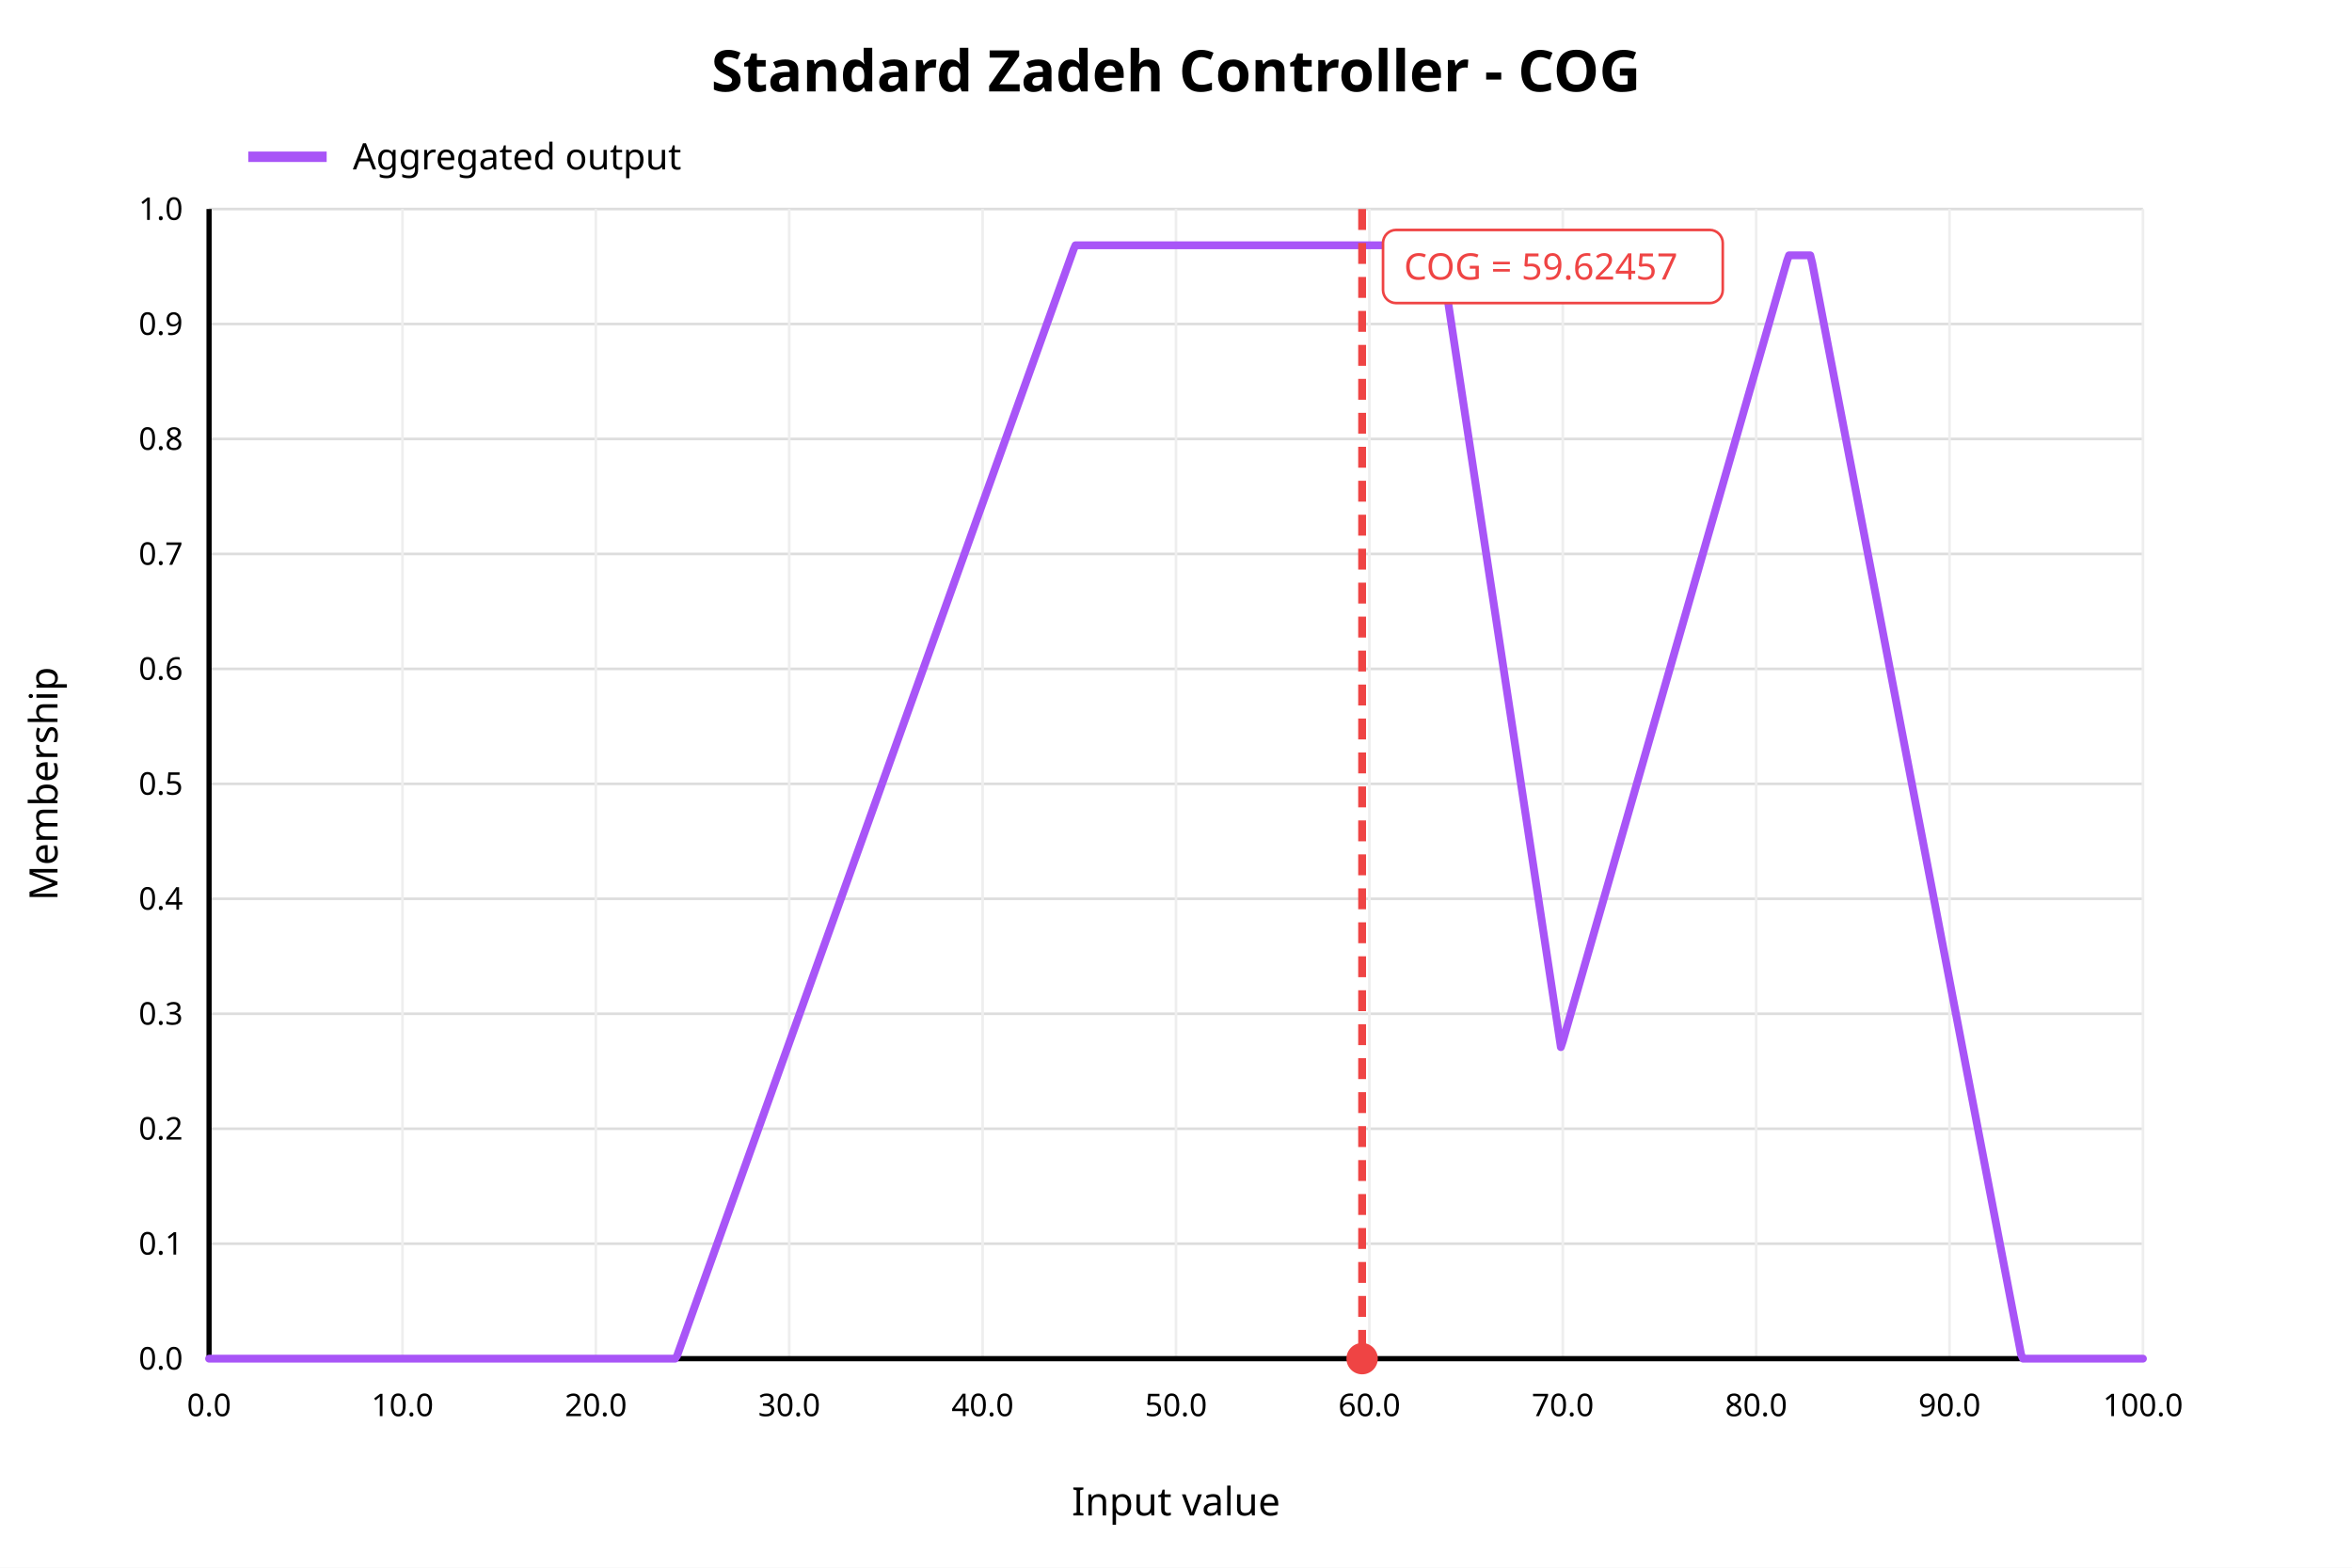
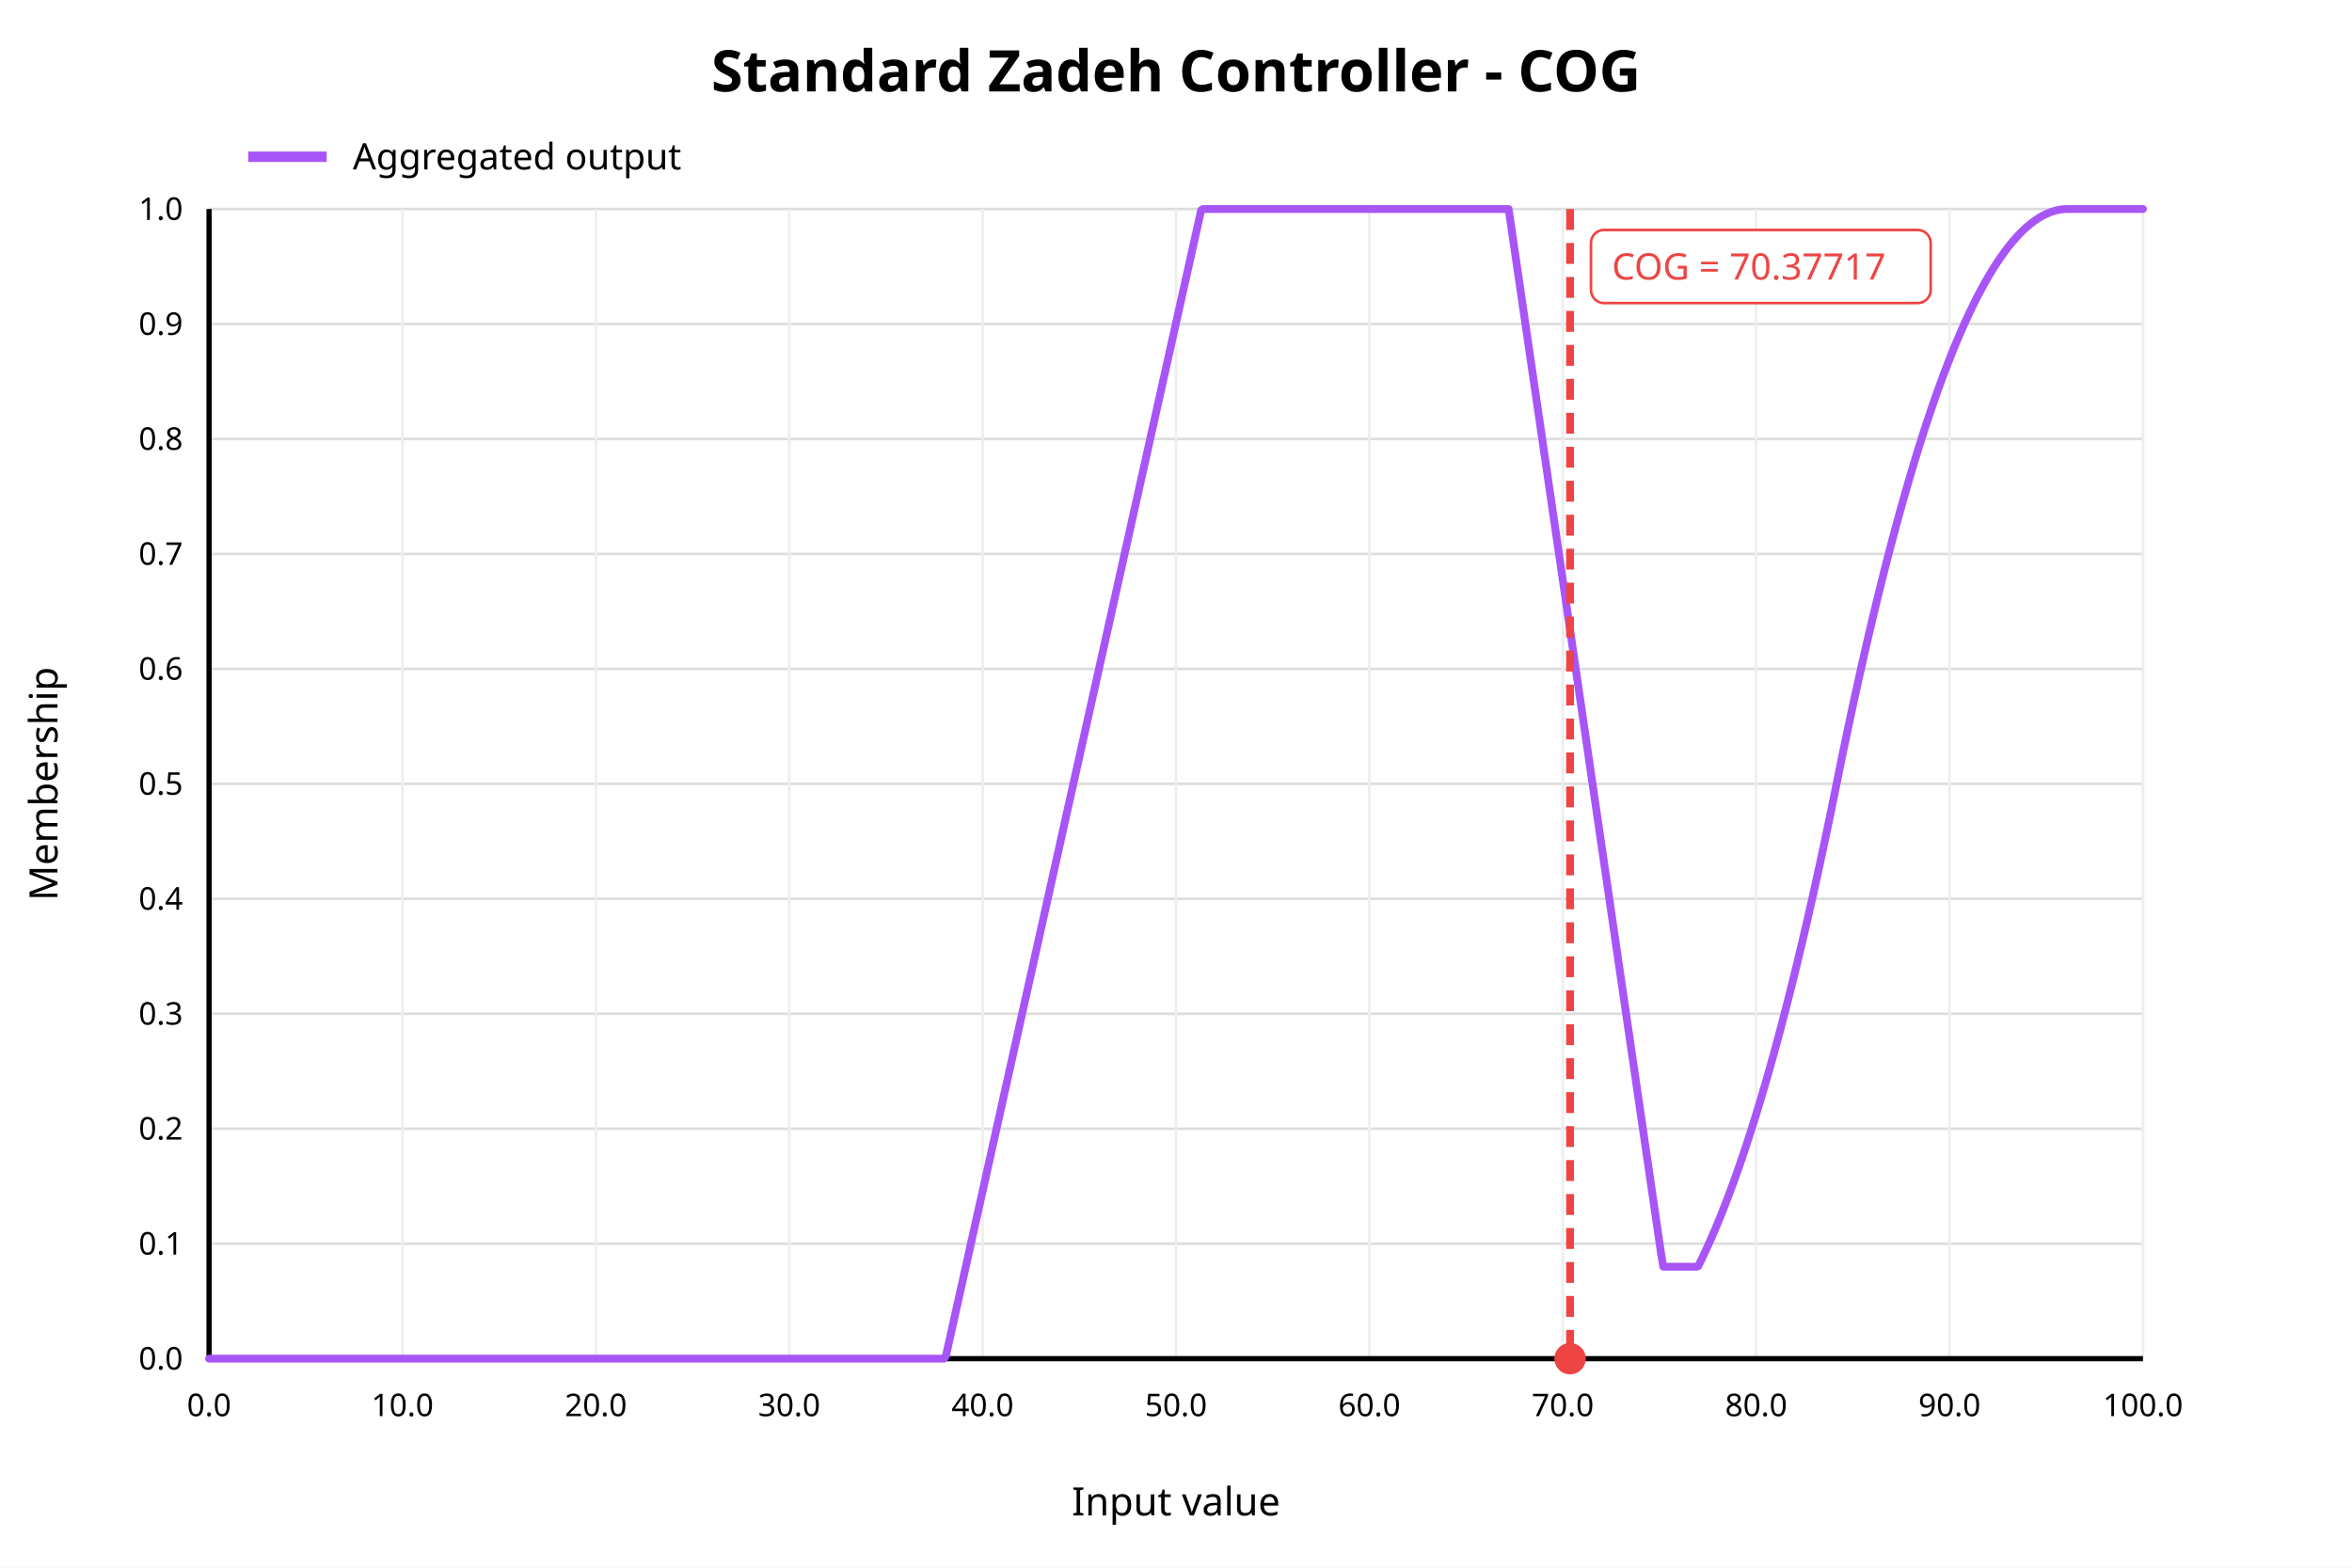
<svg xmlns="http://www.w3.org/2000/svg" width="900" height="600" viewBox="0 0 900 600">
  <rect x="0" y="0" width="900" height="600" fill="white" />
  <text x="450" y="35" text-anchor="middle" font-family="sans-serif" font-size="22" font-weight="bold" fill="black">Standard Zadeh Controller - COG</text>
  <line x1="80" y1="520.00" x2="820" y2="520.00" stroke="#dddddd" stroke-width="1" />
  <text x="70" y="520.00" text-anchor="end" dominant-baseline="middle" font-family="sans-serif" font-size="12" fill="black">0.0</text>
  <line x1="80" y1="476.00" x2="820" y2="476.00" stroke="#dddddd" stroke-width="1" />
  <text x="70" y="476.00" text-anchor="end" dominant-baseline="middle" font-family="sans-serif" font-size="12" fill="black">0.1</text>
  <line x1="80" y1="432.00" x2="820" y2="432.00" stroke="#dddddd" stroke-width="1" />
  <text x="70" y="432.00" text-anchor="end" dominant-baseline="middle" font-family="sans-serif" font-size="12" fill="black">0.2</text>
  <line x1="80" y1="388.00" x2="820" y2="388.00" stroke="#dddddd" stroke-width="1" />
  <text x="70" y="388.00" text-anchor="end" dominant-baseline="middle" font-family="sans-serif" font-size="12" fill="black">0.3</text>
  <line x1="80" y1="344.00" x2="820" y2="344.00" stroke="#dddddd" stroke-width="1" />
  <text x="70" y="344.00" text-anchor="end" dominant-baseline="middle" font-family="sans-serif" font-size="12" fill="black">0.4</text>
  <line x1="80" y1="300.00" x2="820" y2="300.00" stroke="#dddddd" stroke-width="1" />
  <text x="70" y="300.00" text-anchor="end" dominant-baseline="middle" font-family="sans-serif" font-size="12" fill="black">0.5</text>
  <line x1="80" y1="256.00" x2="820" y2="256.00" stroke="#dddddd" stroke-width="1" />
  <text x="70" y="256.00" text-anchor="end" dominant-baseline="middle" font-family="sans-serif" font-size="12" fill="black">0.6</text>
  <line x1="80" y1="212.00" x2="820" y2="212.00" stroke="#dddddd" stroke-width="1" />
  <text x="70" y="212.00" text-anchor="end" dominant-baseline="middle" font-family="sans-serif" font-size="12" fill="black">0.7</text>
  <line x1="80" y1="168.00" x2="820" y2="168.00" stroke="#dddddd" stroke-width="1" />
  <text x="70" y="168.00" text-anchor="end" dominant-baseline="middle" font-family="sans-serif" font-size="12" fill="black">0.8</text>
  <line x1="80" y1="124.00" x2="820" y2="124.00" stroke="#dddddd" stroke-width="1" />
  <text x="70" y="124.00" text-anchor="end" dominant-baseline="middle" font-family="sans-serif" font-size="12" fill="black">0.9</text>
  <line x1="80" y1="80.00" x2="820" y2="80.00" stroke="#dddddd" stroke-width="1" />
  <text x="70" y="80.00" text-anchor="end" dominant-baseline="middle" font-family="sans-serif" font-size="12" fill="black">1.0</text>
  <line x1="80.00" y1="80" x2="80.00" y2="520" stroke="#eeeeee" stroke-width="1" />
  <text x="80.00" y="542" text-anchor="middle" font-family="sans-serif" font-size="12" fill="black">0.0</text>
  <line x1="154.00" y1="80" x2="154.00" y2="520" stroke="#eeeeee" stroke-width="1" />
  <text x="154.00" y="542" text-anchor="middle" font-family="sans-serif" font-size="12" fill="black">10.0</text>
  <line x1="228.00" y1="80" x2="228.00" y2="520" stroke="#eeeeee" stroke-width="1" />
  <text x="228.00" y="542" text-anchor="middle" font-family="sans-serif" font-size="12" fill="black">20.0</text>
  <line x1="302.00" y1="80" x2="302.00" y2="520" stroke="#eeeeee" stroke-width="1" />
  <text x="302.00" y="542" text-anchor="middle" font-family="sans-serif" font-size="12" fill="black">30.0</text>
  <line x1="376.00" y1="80" x2="376.00" y2="520" stroke="#eeeeee" stroke-width="1" />
  <text x="376.00" y="542" text-anchor="middle" font-family="sans-serif" font-size="12" fill="black">40.0</text>
  <line x1="450.00" y1="80" x2="450.00" y2="520" stroke="#eeeeee" stroke-width="1" />
  <text x="450.00" y="542" text-anchor="middle" font-family="sans-serif" font-size="12" fill="black">50.0</text>
  <line x1="524.00" y1="80" x2="524.00" y2="520" stroke="#eeeeee" stroke-width="1" />
  <text x="524.00" y="542" text-anchor="middle" font-family="sans-serif" font-size="12" fill="black">60.0</text>
  <line x1="598.00" y1="80" x2="598.00" y2="520" stroke="#eeeeee" stroke-width="1" />
  <text x="598.00" y="542" text-anchor="middle" font-family="sans-serif" font-size="12" fill="black">70.0</text>
  <line x1="672.00" y1="80" x2="672.00" y2="520" stroke="#eeeeee" stroke-width="1" />
  <text x="672.00" y="542" text-anchor="middle" font-family="sans-serif" font-size="12" fill="black">80.0</text>
  <line x1="746.00" y1="80" x2="746.00" y2="520" stroke="#eeeeee" stroke-width="1" />
  <text x="746.00" y="542" text-anchor="middle" font-family="sans-serif" font-size="12" fill="black">90.0</text>
  <line x1="820.00" y1="80" x2="820.00" y2="520" stroke="#eeeeee" stroke-width="1" />
  <text x="820.00" y="542" text-anchor="middle" font-family="sans-serif" font-size="12" fill="black">100.0</text>
  <line x1="80" y1="520" x2="820" y2="520" stroke="black" stroke-width="2" />
  <line x1="80" y1="80" x2="80" y2="520" stroke="black" stroke-width="2" />
  <text x="450" y="580" text-anchor="middle" font-family="sans-serif" font-size="15" fill="black">Input value</text>
  <text x="22" y="300" text-anchor="middle" font-family="sans-serif" font-size="15" fill="black" transform="rotate(-90 22 300)">Membership</text>
-   <polyline fill="none" stroke="#a855f7" stroke-width="3" stroke-linejoin="round" stroke-linecap="round" points="80.00,520.00 80.74,520.00 81.48,520.00 82.22,520.00 82.96,520.00 83.70,520.00 84.44,520.00 85.18,520.00 85.92,520.00 86.66,520.00 87.40,520.00 88.14,520.00 88.88,520.00 89.62,520.00 90.36,520.00 91.10,520.00 91.84,520.00 92.58,520.00 93.32,520.00 94.06,520.00 94.80,520.00 95.54,520.00 96.28,520.00 97.02,520.00 97.76,520.00 98.50,520.00 99.24,520.00 99.98,520.00 100.72,520.00 101.46,520.00 102.20,520.00 102.94,520.00 103.68,520.00 104.42,520.00 105.16,520.00 105.90,520.00 106.64,520.00 107.38,520.00 108.12,520.00 108.86,520.00 109.60,520.00 110.34,520.00 111.08,520.00 111.82,520.00 112.56,520.00 113.30,520.00 114.04,520.00 114.78,520.00 115.52,520.00 116.26,520.00 117.00,520.00 117.74,520.00 118.48,520.00 119.22,520.00 119.96,520.00 120.70,520.00 121.44,520.00 122.18,520.00 122.92,520.00 123.66,520.00 124.40,520.00 125.14,520.00 125.88,520.00 126.62,520.00 127.36,520.00 128.10,520.00 128.84,520.00 129.58,520.00 130.32,520.00 131.06,520.00 131.80,520.00 132.54,520.00 133.28,520.00 134.02,520.00 134.76,520.00 135.50,520.00 136.24,520.00 136.98,520.00 137.72,520.00 138.46,520.00 139.20,520.00 139.94,520.00 140.68,520.00 141.42,520.00 142.16,520.00 142.90,520.00 143.64,520.00 144.38,520.00 145.12,520.00 145.86,520.00 146.60,520.00 147.34,520.00 148.08,520.00 148.82,520.00 149.56,520.00 150.30,520.00 151.04,520.00 151.78,520.00 152.52,520.00 153.26,520.00 154.00,520.00 154.74,520.00 155.48,520.00 156.22,520.00 156.96,520.00 157.70,520.00 158.44,520.00 159.18,520.00 159.92,520.00 160.66,520.00 161.40,520.00 162.14,520.00 162.88,520.00 163.62,520.00 164.36,520.00 165.10,520.00 165.84,520.00 166.58,520.00 167.32,520.00 168.06,520.00 168.80,520.00 169.54,520.00 170.28,520.00 171.02,520.00 171.76,520.00 172.50,520.00 173.24,520.00 173.98,520.00 174.72,520.00 175.46,520.00 176.20,520.00 176.94,520.00 177.68,520.00 178.42,520.00 179.16,520.00 179.90,520.00 180.64,520.00 181.38,520.00 182.12,520.00 182.86,520.00 183.60,520.00 184.34,520.00 185.08,520.00 185.82,520.00 186.56,520.00 187.30,520.00 188.04,520.00 188.78,520.00 189.52,520.00 190.26,520.00 191.00,520.00 191.74,520.00 192.48,520.00 193.22,520.00 193.96,520.00 194.70,520.00 195.44,520.00 196.18,520.00 196.92,520.00 197.66,520.00 198.40,520.00 199.14,520.00 199.88,520.00 200.62,520.00 201.36,520.00 202.10,520.00 202.84,520.00 203.58,520.00 204.32,520.00 205.06,520.00 205.80,520.00 206.54,520.00 207.28,520.00 208.02,520.00 208.76,520.00 209.50,520.00 210.24,520.00 210.98,520.00 211.72,520.00 212.46,520.00 213.20,520.00 213.94,520.00 214.68,520.00 215.42,520.00 216.16,520.00 216.90,520.00 217.64,520.00 218.38,520.00 219.12,520.00 219.86,520.00 220.60,520.00 221.34,520.00 222.08,520.00 222.82,520.00 223.56,520.00 224.30,520.00 225.04,520.00 225.78,520.00 226.52,520.00 227.26,520.00 228.00,520.00 228.74,520.00 229.48,520.00 230.22,520.00 230.96,520.00 231.70,520.00 232.44,520.00 233.18,520.00 233.92,520.00 234.66,520.00 235.40,520.00 236.14,520.00 236.88,520.00 237.62,520.00 238.36,520.00 239.10,520.00 239.84,520.00 240.58,520.00 241.32,520.00 242.06,520.00 242.80,520.00 243.54,520.00 244.28,520.00 245.02,520.00 245.76,520.00 246.50,520.00 247.24,520.00 247.98,520.00 248.72,520.00 249.46,520.00 250.20,520.00 250.94,520.00 251.68,520.00 252.42,520.00 253.16,520.00 253.90,520.00 254.64,520.00 255.38,520.00 256.12,520.00 256.86,520.00 257.60,520.00 258.34,520.00 259.08,518.89 259.82,516.82 260.56,514.76 261.30,512.69 262.04,510.63 262.78,508.56 263.52,506.49 264.26,504.43 265.00,502.36 265.74,500.30 266.48,498.23 267.22,496.17 267.96,494.10 268.70,492.04 269.44,489.97 270.18,487.91 270.92,485.84 271.66,483.78 272.40,481.71 273.14,479.65 273.88,477.58 274.62,475.52 275.36,473.45 276.10,471.39 276.84,469.32 277.58,467.26 278.32,465.19 279.06,463.13 279.80,461.06 280.54,459.00 281.28,456.93 282.02,454.87 282.76,452.80 283.50,450.74 284.24,448.67 284.98,446.61 285.72,444.54 286.46,442.48 287.20,440.41 287.94,438.35 288.68,436.28 289.42,434.22 290.16,432.15 290.90,430.09 291.64,428.02 292.38,425.96 293.12,423.89 293.86,421.83 294.60,419.76 295.34,417.70 296.08,415.63 296.82,413.57 297.56,411.50 298.30,409.44 299.04,407.37 299.78,405.31 300.52,403.24 301.26,401.18 302.00,399.11 302.74,397.05 303.48,394.98 304.22,392.92 304.96,390.85 305.70,388.79 306.44,386.72 307.18,384.66 307.92,382.59 308.66,380.53 309.40,378.46 310.14,376.40 310.88,374.33 311.62,372.27 312.36,370.20 313.10,368.14 313.84,366.07 314.58,364.01 315.32,361.94 316.06,359.88 316.80,357.81 317.54,355.75 318.28,353.68 319.02,351.62 319.76,349.55 320.50,347.49 321.24,345.42 321.98,343.36 322.72,341.29 323.46,339.23 324.20,337.16 324.94,335.10 325.68,333.03 326.42,330.97 327.16,328.90 327.90,326.84 328.64,324.77 329.38,322.71 330.12,320.64 330.86,318.58 331.60,316.51 332.34,314.45 333.08,312.38 333.82,310.32 334.56,308.25 335.30,306.19 336.04,304.12 336.78,302.06 337.52,299.99 338.26,297.93 339.00,295.86 339.74,293.79 340.48,291.73 341.22,289.66 341.96,287.60 342.70,285.53 343.44,283.47 344.18,281.40 344.92,279.34 345.66,277.27 346.40,275.21 347.14,273.14 347.88,271.08 348.62,269.01 349.36,266.95 350.10,264.88 350.84,262.82 351.58,260.75 352.32,258.69 353.06,256.62 353.80,254.56 354.54,252.49 355.28,250.43 356.02,248.36 356.76,246.30 357.50,244.23 358.24,242.17 358.98,240.10 359.72,238.04 360.46,235.97 361.20,233.91 361.94,231.84 362.68,229.78 363.42,227.71 364.16,225.65 364.90,223.58 365.64,221.52 366.38,219.45 367.12,217.39 367.86,215.32 368.60,213.26 369.34,211.19 370.08,209.13 370.82,207.06 371.56,205.00 372.30,202.93 373.04,200.87 373.78,198.80 374.52,196.74 375.26,194.67 376.00,192.61 376.74,190.54 377.48,188.48 378.22,186.41 378.96,184.35 379.70,182.28 380.44,180.22 381.18,178.15 381.92,176.09 382.66,174.02 383.40,171.96 384.14,169.89 384.88,167.83 385.62,165.76 386.36,163.70 387.10,161.63 387.84,159.57 388.58,157.50 389.32,155.44 390.06,153.37 390.80,151.31 391.54,149.24 392.28,147.18 393.02,145.11 393.76,143.05 394.50,140.98 395.24,138.92 395.98,136.85 396.72,134.79 397.46,132.72 398.20,130.66 398.94,128.59 399.68,126.53 400.42,124.46 401.16,122.40 401.90,120.33 402.64,118.27 403.38,116.20 404.12,114.14 404.86,112.07 405.60,110.01 406.34,107.94 407.08,105.88 407.82,103.81 408.56,101.75 409.30,99.68 410.04,97.62 410.78,95.55 411.52,93.88 412.26,93.88 413.00,93.88 413.74,93.88 414.48,93.88 415.22,93.88 415.96,93.88 416.70,93.88 417.44,93.88 418.18,93.88 418.92,93.88 419.66,93.88 420.40,93.88 421.14,93.88 421.88,93.88 422.62,93.88 423.36,93.88 424.10,93.88 424.84,93.88 425.58,93.88 426.32,93.88 427.06,93.88 427.80,93.88 428.54,93.88 429.28,93.88 430.02,93.88 430.76,93.88 431.50,93.88 432.24,93.88 432.98,93.88 433.72,93.88 434.46,93.88 435.20,93.88 435.94,93.88 436.68,93.88 437.42,93.88 438.16,93.88 438.90,93.88 439.64,93.88 440.38,93.88 441.12,93.88 441.86,93.88 442.60,93.88 443.34,93.88 444.08,93.88 444.82,93.88 445.56,93.88 446.30,93.88 447.04,93.88 447.78,93.88 448.52,93.88 449.26,93.88 450.00,93.88 450.74,93.88 451.48,93.88 452.22,93.88 452.96,93.88 453.70,93.88 454.44,93.88 455.18,93.88 455.92,93.88 456.66,93.88 457.40,93.88 458.14,93.88 458.88,93.88 459.62,93.88 460.36,93.88 461.10,93.88 461.84,93.88 462.58,93.88 463.32,93.88 464.06,93.88 464.80,93.88 465.54,93.88 466.28,93.88 467.02,93.88 467.76,93.88 468.50,93.88 469.24,93.88 469.98,93.88 470.72,93.88 471.46,93.88 472.20,93.88 472.94,93.88 473.68,93.88 474.42,93.88 475.16,93.88 475.90,93.88 476.64,93.88 477.38,93.88 478.12,93.88 478.86,93.88 479.60,93.88 480.34,93.88 481.08,93.88 481.82,93.88 482.56,93.88 483.30,93.88 484.04,93.88 484.78,93.88 485.52,93.88 486.26,93.88 487.00,93.88 487.74,93.88 488.48,93.88 489.22,93.88 489.96,93.88 490.70,93.88 491.44,93.88 492.18,93.88 492.92,93.88 493.66,93.88 494.40,93.88 495.14,93.88 495.88,93.88 496.62,93.88 497.36,93.88 498.10,93.88 498.84,93.88 499.58,93.88 500.32,93.88 501.06,93.88 501.80,93.88 502.54,93.88 503.28,93.88 504.02,93.88 504.76,93.88 505.50,93.88 506.24,93.88 506.98,93.88 507.72,93.88 508.46,93.88 509.20,93.88 509.94,93.88 510.68,93.88 511.42,93.88 512.16,93.88 512.90,93.88 513.64,93.88 514.38,93.88 515.12,93.88 515.86,93.88 516.60,93.88 517.34,93.88 518.08,93.88 518.82,93.88 519.56,93.88 520.30,93.88 521.04,93.88 521.78,93.88 522.52,93.88 523.26,93.88 524.00,93.88 524.74,93.88 525.48,93.88 526.22,93.88 526.96,93.88 527.70,93.88 528.44,93.88 529.18,93.88 529.92,93.88 530.66,93.88 531.40,93.88 532.14,93.88 532.88,93.88 533.62,93.88 534.36,93.88 535.10,93.88 535.84,93.88 536.58,93.88 537.32,93.88 538.06,93.88 538.80,93.88 539.54,93.88 540.28,93.88 541.02,93.88 541.76,93.88 542.50,93.88 543.24,93.88 543.98,93.88 544.72,93.88 545.46,93.88 546.20,93.88 546.94,93.88 547.68,93.88 548.42,93.88 549.16,93.88 549.90,93.88 550.64,93.88 551.38,97.51 552.12,102.40 552.86,107.29 553.60,112.19 554.34,117.08 555.08,121.97 555.82,126.86 556.56,131.75 557.30,136.64 558.04,141.53 558.78,146.42 559.52,151.31 560.26,156.21 561.00,161.10 561.74,165.99 562.48,170.88 563.22,175.77 563.96,180.66 564.70,185.55 565.44,190.44 566.18,195.34 566.92,200.23 567.66,205.12 568.40,210.01 569.14,214.90 569.88,219.79 570.62,224.68 571.36,229.57 572.10,234.47 572.84,239.36 573.58,244.25 574.32,249.14 575.06,254.03 575.80,258.92 576.54,263.81 577.28,268.70 578.02,273.60 578.76,278.49 579.50,283.38 580.24,288.27 580.98,293.16 581.72,298.05 582.46,302.94 583.20,307.83 583.94,312.72 584.68,317.62 585.42,322.51 586.16,327.40 586.90,332.29 587.64,337.18 588.38,342.07 589.12,346.96 589.86,351.85 590.60,356.75 591.34,361.64 592.08,366.53 592.82,371.42 593.56,376.31 594.30,381.20 595.04,386.09 595.78,390.98 596.52,395.88 597.26,400.77 598.00,398.60 598.74,396.02 599.48,393.44 600.22,390.87 600.96,388.29 601.70,385.72 602.44,383.14 603.18,380.56 603.92,377.99 604.66,375.41 605.40,372.83 606.14,370.26 606.88,367.68 607.62,365.10 608.36,362.53 609.10,359.95 609.84,357.37 610.58,354.80 611.32,352.22 612.06,349.65 612.80,347.07 613.54,344.49 614.28,341.92 615.02,339.34 615.76,336.76 616.50,334.19 617.24,331.61 617.98,329.03 618.72,326.46 619.46,323.88 620.20,321.30 620.94,318.73 621.68,316.15 622.42,313.58 623.16,311.00 623.90,308.42 624.64,305.85 625.38,303.27 626.12,300.69 626.86,298.12 627.60,295.54 628.34,292.96 629.08,290.39 629.82,287.81 630.56,285.23 631.30,282.66 632.04,280.08 632.78,277.50 633.52,274.93 634.26,272.35 635.00,269.78 635.74,267.20 636.48,264.62 637.22,262.05 637.96,259.47 638.70,256.89 639.44,254.32 640.18,251.74 640.92,249.16 641.66,246.59 642.40,244.01 643.14,241.44 643.88,238.86 644.62,236.28 645.36,233.71 646.10,231.13 646.84,228.55 647.58,225.98 648.32,223.40 649.06,220.82 649.80,218.25 650.54,215.67 651.28,213.09 652.02,210.52 652.76,207.94 653.50,205.36 654.24,202.79 654.98,200.21 655.72,197.64 656.46,195.06 657.20,192.48 657.94,189.91 658.68,187.33 659.42,184.75 660.16,182.18 660.90,179.60 661.64,177.02 662.38,174.45 663.12,171.87 663.86,169.29 664.60,166.72 665.34,164.14 666.08,161.57 666.82,158.99 667.56,156.41 668.30,153.84 669.04,151.26 669.78,148.68 670.52,146.11 671.26,143.53 672.00,140.95 672.74,138.38 673.48,135.80 674.22,133.22 674.96,130.65 675.70,128.07 676.44,125.50 677.18,122.92 677.92,120.34 678.66,117.77 679.40,115.19 680.14,112.61 680.88,110.04 681.62,107.46 682.36,104.88 683.10,102.31 683.84,99.73 684.58,97.72 685.32,97.72 686.06,97.72 686.80,97.72 687.54,97.72 688.28,97.72 689.02,97.72 689.76,97.72 690.50,97.72 691.24,97.72 691.98,97.72 692.72,97.72 693.46,100.66 694.20,104.53 694.94,108.40 695.68,112.27 696.42,116.13 697.16,120.00 697.90,123.87 698.64,127.74 699.38,131.61 700.12,135.48 700.86,139.34 701.60,143.21 702.34,147.08 703.08,150.95 703.82,154.82 704.56,158.68 705.30,162.55 706.04,166.42 706.78,170.29 707.52,174.16 708.26,178.02 709.00,181.89 709.74,185.76 710.48,189.63 711.22,193.50 711.96,197.37 712.70,201.23 713.44,205.10 714.18,208.97 714.92,212.84 715.66,216.71 716.40,220.57 717.14,224.44 717.88,228.31 718.62,232.18 719.36,236.05 720.10,239.91 720.84,243.78 721.58,247.65 722.32,251.52 723.06,255.39 723.80,259.25 724.54,263.12 725.28,266.99 726.02,270.86 726.76,274.73 727.50,278.60 728.24,282.46 728.98,286.33 729.72,290.20 730.46,294.07 731.20,297.94 731.94,301.80 732.68,305.67 733.42,309.54 734.16,313.41 734.90,317.28 735.64,321.14 736.38,325.01 737.12,328.88 737.86,332.75 738.60,336.62 739.34,340.49 740.08,344.35 740.82,348.22 741.56,352.09 742.30,355.96 743.04,359.83 743.78,363.69 744.52,367.56 745.26,371.43 746.00,375.30 746.74,379.17 747.48,383.03 748.22,386.90 748.96,390.77 749.70,394.64 750.44,398.51 751.18,402.38 751.92,406.24 752.66,410.11 753.40,413.98 754.14,417.85 754.88,421.72 755.62,425.58 756.36,429.45 757.10,433.32 757.84,437.19 758.58,441.06 759.32,444.92 760.06,448.79 760.80,452.66 761.54,456.53 762.28,460.40 763.02,464.27 763.76,468.13 764.50,472.00 765.24,475.87 765.98,479.74 766.72,483.61 767.46,487.47 768.20,491.34 768.94,495.21 769.68,499.08 770.42,502.95 771.16,506.81 771.90,510.68 772.64,514.55 773.38,518.42 774.12,520.00 774.86,520.00 775.60,520.00 776.34,520.00 777.08,520.00 777.82,520.00 778.56,520.00 779.30,520.00 780.04,520.00 780.78,520.00 781.52,520.00 782.26,520.00 783.00,520.00 783.74,520.00 784.48,520.00 785.22,520.00 785.96,520.00 786.70,520.00 787.44,520.00 788.18,520.00 788.92,520.00 789.66,520.00 790.40,520.00 791.14,520.00 791.88,520.00 792.62,520.00 793.36,520.00 794.10,520.00 794.84,520.00 795.58,520.00 796.32,520.00 797.06,520.00 797.80,520.00 798.54,520.00 799.28,520.00 800.02,520.00 800.76,520.00 801.50,520.00 802.24,520.00 802.98,520.00 803.72,520.00 804.46,520.00 805.20,520.00 805.94,520.00 806.68,520.00 807.42,520.00 808.16,520.00 808.90,520.00 809.64,520.00 810.38,520.00 811.12,520.00 811.86,520.00 812.60,520.00 813.34,520.00 814.08,520.00 814.82,520.00 815.56,520.00 816.30,520.00 817.04,520.00 817.78,520.00 818.52,520.00 819.26,520.00 820.00,520.00" />
-   <line x1="521.22" y1="80" x2="521.22" y2="520" stroke="#ef4444" stroke-width="3" stroke-dasharray="8 5" />
-   <circle cx="521.22" cy="520" r="6" fill="#ef4444" />
-   <rect x="529.22" y="88" width="130" height="28" rx="5" fill="white" stroke="#ef4444" />
-   <text x="537.22" y="107" font-family="sans-serif" font-size="14" fill="#ef4444">COG = 59.62457</text>
+   <polyline fill="none" stroke="#a855f7" stroke-width="3" stroke-linejoin="round" stroke-linecap="round" points="80.00,520.00 80.74,520.00 81.48,520.00 82.22,520.00 82.96,520.00 83.70,520.00 84.44,520.00 85.18,520.00 85.92,520.00 86.66,520.00 87.40,520.00 88.14,520.00 88.88,520.00 89.62,520.00 90.36,520.00 91.10,520.00 91.84,520.00 92.58,520.00 93.32,520.00 94.06,520.00 94.80,520.00 95.54,520.00 96.28,520.00 97.02,520.00 97.76,520.00 98.50,520.00 99.24,520.00 99.98,520.00 100.72,520.00 101.46,520.00 102.20,520.00 102.94,520.00 103.68,520.00 104.42,520.00 105.16,520.00 105.90,520.00 106.64,520.00 107.38,520.00 108.12,520.00 108.86,520.00 109.60,520.00 110.34,520.00 111.08,520.00 111.82,520.00 112.56,520.00 113.30,520.00 114.04,520.00 114.78,520.00 115.52,520.00 116.26,520.00 117.00,520.00 117.74,520.00 118.48,520.00 119.22,520.00 119.96,520.00 120.70,520.00 121.44,520.00 122.18,520.00 122.92,520.00 123.66,520.00 124.40,520.00 125.14,520.00 125.88,520.00 126.62,520.00 127.36,520.00 128.10,520.00 128.84,520.00 129.58,520.00 130.32,520.00 131.06,520.00 131.80,520.00 132.54,520.00 133.28,520.00 134.02,520.00 134.76,520.00 135.50,520.00 136.24,520.00 136.98,520.00 137.72,520.00 138.46,520.00 139.20,520.00 139.94,520.00 140.68,520.00 141.42,520.00 142.16,520.00 142.90,520.00 143.64,520.00 144.38,520.00 145.12,520.00 145.86,520.00 146.60,520.00 147.34,520.00 148.08,520.00 148.82,520.00 149.56,520.00 150.30,520.00 151.04,520.00 151.78,520.00 152.52,520.00 153.26,520.00 154.00,520.00 154.74,520.00 155.48,520.00 156.22,520.00 156.96,520.00 157.70,520.00 158.44,520.00 159.18,520.00 159.92,520.00 160.66,520.00 161.40,520.00 162.14,520.00 162.88,520.00 163.62,520.00 164.36,520.00 165.10,520.00 165.84,520.00 166.58,520.00 167.32,520.00 168.06,520.00 168.80,520.00 169.54,520.00 170.28,520.00 171.02,520.00 171.76,520.00 172.50,520.00 173.24,520.00 173.98,520.00 174.72,520.00 175.46,520.00 176.20,520.00 176.94,520.00 177.68,520.00 178.42,520.00 179.16,520.00 179.90,520.00 180.64,520.00 181.38,520.00 182.12,520.00 182.86,520.00 183.60,520.00 184.34,520.00 185.08,520.00 185.82,520.00 186.56,520.00 187.30,520.00 188.04,520.00 188.78,520.00 189.52,520.00 190.26,520.00 191.00,520.00 191.74,520.00 192.48,520.00 193.22,520.00 193.96,520.00 194.70,520.00 195.44,520.00 196.18,520.00 196.92,520.00 197.66,520.00 198.40,520.00 199.14,520.00 199.88,520.00 200.62,520.00 201.36,520.00 202.10,520.00 202.84,520.00 203.58,520.00 204.32,520.00 205.06,520.00 205.80,520.00 206.54,520.00 207.28,520.00 208.02,520.00 208.76,520.00 209.50,520.00 210.24,520.00 210.98,520.00 211.72,520.00 212.46,520.00 213.20,520.00 213.94,520.00 214.68,520.00 215.42,520.00 216.16,520.00 216.90,520.00 217.64,520.00 218.38,520.00 219.12,520.00 219.86,520.00 220.60,520.00 221.34,520.00 222.08,520.00 222.82,520.00 223.56,520.00 224.30,520.00 225.04,520.00 225.78,520.00 226.52,520.00 227.26,520.00 228.00,520.00 228.74,520.00 229.48,520.00 230.22,520.00 230.96,520.00 231.70,520.00 232.44,520.00 233.18,520.00 233.92,520.00 234.66,520.00 235.40,520.00 236.14,520.00 236.88,520.00 237.62,520.00 238.36,520.00 239.10,520.00 239.84,520.00 240.58,520.00 241.32,520.00 242.06,520.00 242.80,520.00 243.54,520.00 244.28,520.00 245.02,520.00 245.76,520.00 246.50,520.00 247.24,520.00 247.98,520.00 248.72,520.00 249.46,520.00 250.20,520.00 250.94,520.00 251.68,520.00 252.42,520.00 253.16,520.00 253.90,520.00 254.64,520.00 255.38,520.00 256.12,520.00 256.86,520.00 257.60,520.00 258.34,520.00 259.08,520.00 259.82,520.00 260.56,520.00 261.30,520.00 262.04,520.00 262.78,520.00 263.52,520.00 264.26,520.00 265.00,520.00 265.74,520.00 266.48,520.00 267.22,520.00 267.96,520.00 268.70,520.00 269.44,520.00 270.18,520.00 270.92,520.00 271.66,520.00 272.40,520.00 273.14,520.00 273.88,520.00 274.62,520.00 275.36,520.00 276.10,520.00 276.84,520.00 277.58,520.00 278.32,520.00 279.06,520.00 279.80,520.00 280.54,520.00 281.28,520.00 282.02,520.00 282.76,520.00 283.50,520.00 284.24,520.00 284.98,520.00 285.72,520.00 286.46,520.00 287.20,520.00 287.94,520.00 288.68,520.00 289.42,520.00 290.16,520.00 290.90,520.00 291.64,520.00 292.38,520.00 293.12,520.00 293.86,520.00 294.60,520.00 295.34,520.00 296.08,520.00 296.82,520.00 297.56,520.00 298.30,520.00 299.04,520.00 299.78,520.00 300.52,520.00 301.26,520.00 302.00,520.00 302.74,520.00 303.48,520.00 304.22,520.00 304.96,520.00 305.70,520.00 306.44,520.00 307.18,520.00 307.92,520.00 308.66,520.00 309.40,520.00 310.14,520.00 310.88,520.00 311.62,520.00 312.36,520.00 313.10,520.00 313.84,520.00 314.58,520.00 315.32,520.00 316.06,520.00 316.80,520.00 317.54,520.00 318.28,520.00 319.02,520.00 319.76,520.00 320.50,520.00 321.24,520.00 321.98,520.00 322.72,520.00 323.46,520.00 324.20,520.00 324.94,520.00 325.68,520.00 326.42,520.00 327.16,520.00 327.90,520.00 328.64,520.00 329.38,520.00 330.12,520.00 330.86,520.00 331.60,520.00 332.34,520.00 333.08,520.00 333.82,520.00 334.56,520.00 335.30,520.00 336.04,520.00 336.78,520.00 337.52,520.00 338.26,520.00 339.00,520.00 339.74,520.00 340.48,520.00 341.22,520.00 341.96,520.00 342.70,520.00 343.44,520.00 344.18,520.00 344.92,520.00 345.66,520.00 346.40,520.00 347.14,520.00 347.88,520.00 348.62,520.00 349.36,520.00 350.10,520.00 350.84,520.00 351.58,520.00 352.32,520.00 353.06,520.00 353.80,520.00 354.54,520.00 355.28,520.00 356.02,520.00 356.76,520.00 357.50,520.00 358.24,520.00 358.98,520.00 359.72,520.00 360.46,520.00 361.20,520.00 361.94,519.02 362.68,515.69 363.42,512.37 364.16,509.05 364.90,505.73 365.64,502.40 366.38,499.08 367.12,495.76 367.86,492.44 368.60,489.11 369.34,485.79 370.08,482.47 370.82,479.15 371.56,475.82 372.30,472.50 373.04,469.18 373.78,465.86 374.52,462.53 375.26,459.21 376.00,455.89 376.74,452.57 377.48,449.24 378.22,445.92 378.96,442.60 379.70,439.28 380.44,435.96 381.18,432.63 381.92,429.31 382.66,425.99 383.40,422.67 384.14,419.34 384.88,416.02 385.62,412.70 386.36,409.38 387.10,406.05 387.84,402.73 388.58,399.41 389.32,396.09 390.06,392.76 390.80,389.44 391.54,386.12 392.28,382.80 393.02,379.47 393.76,376.15 394.50,372.83 395.24,369.51 395.98,366.18 396.72,362.86 397.46,359.54 398.20,356.22 398.94,352.89 399.68,349.57 400.42,346.25 401.16,342.93 401.90,339.61 402.64,336.28 403.38,332.96 404.12,329.64 404.86,326.32 405.60,322.99 406.34,319.67 407.08,316.35 407.82,313.03 408.56,309.70 409.30,306.38 410.04,303.06 410.78,299.74 411.52,296.41 412.26,293.09 413.00,289.77 413.74,286.45 414.48,283.12 415.22,279.80 415.96,276.48 416.70,273.16 417.44,269.83 418.18,266.51 418.92,263.19 419.66,259.87 420.40,256.54 421.14,253.22 421.88,249.90 422.62,246.58 423.36,243.25 424.10,239.93 424.84,236.61 425.58,233.29 426.32,229.97 427.06,226.64 427.80,223.32 428.54,220.00 429.28,216.68 430.02,213.35 430.76,210.03 431.50,206.71 432.24,203.39 432.98,200.06 433.72,196.74 434.46,193.42 435.20,190.10 435.94,186.77 436.68,183.45 437.42,180.13 438.16,176.81 438.90,173.48 439.64,170.16 440.38,166.84 441.12,163.52 441.86,160.19 442.60,156.87 443.34,153.55 444.08,150.23 444.82,146.90 445.56,143.58 446.30,140.26 447.04,136.94 447.78,133.62 448.52,130.29 449.26,126.97 450.00,123.65 450.74,120.33 451.48,117.00 452.22,113.68 452.96,110.36 453.70,107.04 454.44,103.71 455.18,100.39 455.92,97.07 456.66,93.75 457.40,90.42 458.14,87.10 458.88,83.78 459.62,80.46 460.36,80.00 461.10,80.00 461.84,80.00 462.58,80.00 463.32,80.00 464.06,80.00 464.80,80.00 465.54,80.00 466.28,80.00 467.02,80.00 467.76,80.00 468.50,80.00 469.24,80.00 469.98,80.00 470.72,80.00 471.46,80.00 472.20,80.00 472.94,80.00 473.68,80.00 474.42,80.00 475.16,80.00 475.90,80.00 476.64,80.00 477.38,80.00 478.12,80.00 478.86,80.00 479.60,80.00 480.34,80.00 481.08,80.00 481.82,80.00 482.56,80.00 483.30,80.00 484.04,80.00 484.78,80.00 485.52,80.00 486.26,80.00 487.00,80.00 487.74,80.00 488.48,80.00 489.22,80.00 489.96,80.00 490.70,80.00 491.44,80.00 492.18,80.00 492.92,80.00 493.66,80.00 494.40,80.00 495.14,80.00 495.88,80.00 496.62,80.00 497.36,80.00 498.10,80.00 498.84,80.00 499.58,80.00 500.32,80.00 501.06,80.00 501.80,80.00 502.54,80.00 503.28,80.00 504.02,80.00 504.76,80.00 505.50,80.00 506.24,80.00 506.98,80.00 507.72,80.00 508.46,80.00 509.20,80.00 509.94,80.00 510.68,80.00 511.42,80.00 512.16,80.00 512.90,80.00 513.64,80.00 514.38,80.00 515.12,80.00 515.86,80.00 516.60,80.00 517.34,80.00 518.08,80.00 518.82,80.00 519.56,80.00 520.30,80.00 521.04,80.00 521.78,80.00 522.52,80.00 523.26,80.00 524.00,80.00 524.74,80.00 525.48,80.00 526.22,80.00 526.96,80.00 527.70,80.00 528.44,80.00 529.18,80.00 529.92,80.00 530.66,80.00 531.40,80.00 532.14,80.00 532.88,80.00 533.62,80.00 534.36,80.00 535.10,80.00 535.84,80.00 536.58,80.00 537.32,80.00 538.06,80.00 538.80,80.00 539.54,80.00 540.28,80.00 541.02,80.00 541.76,80.00 542.50,80.00 543.24,80.00 543.98,80.00 544.72,80.00 545.46,80.00 546.20,80.00 546.94,80.00 547.68,80.00 548.42,80.00 549.16,80.00 549.90,80.00 550.64,80.00 551.38,80.00 552.12,80.00 552.86,80.00 553.60,80.00 554.34,80.00 555.08,80.00 555.82,80.00 556.56,80.00 557.30,80.00 558.04,80.00 558.78,80.00 559.52,80.00 560.26,80.00 561.00,80.00 561.74,80.00 562.48,80.00 563.22,80.00 563.96,80.00 564.70,80.00 565.44,80.00 566.18,80.00 566.92,80.00 567.66,80.00 568.40,80.00 569.14,80.00 569.88,80.00 570.62,80.00 571.36,80.00 572.10,80.00 572.84,80.00 573.58,80.00 574.32,80.00 575.06,80.00 575.80,80.00 576.54,80.00 577.28,80.00 578.02,85.03 578.76,90.10 579.50,95.17 580.24,100.24 580.98,105.31 581.72,110.38 582.46,115.45 583.20,120.53 583.94,125.60 584.68,130.67 585.42,135.74 586.16,140.81 586.90,145.88 587.64,150.95 588.38,156.02 589.12,161.09 589.86,166.17 590.60,171.24 591.34,176.31 592.08,181.38 592.82,186.45 593.56,191.52 594.30,196.59 595.04,201.66 595.78,206.74 596.52,211.81 597.26,216.88 598.00,221.95 598.74,227.02 599.48,232.09 600.22,237.16 600.96,242.23 601.70,247.30 602.44,252.38 603.18,257.45 603.92,262.52 604.66,267.59 605.40,272.66 606.14,277.73 606.88,282.80 607.62,287.87 608.36,292.95 609.10,298.02 609.84,303.09 610.58,308.16 611.32,313.23 612.06,318.30 612.80,323.37 613.54,328.44 614.28,333.52 615.02,338.59 615.76,343.66 616.50,348.73 617.24,353.80 617.98,358.87 618.72,363.94 619.46,369.01 620.20,374.08 620.94,379.16 621.68,384.23 622.42,389.30 623.16,394.37 623.90,399.44 624.64,404.51 625.38,409.58 626.12,414.65 626.86,419.73 627.60,424.80 628.34,429.87 629.08,434.94 629.82,440.01 630.56,445.08 631.30,450.15 632.04,455.22 632.78,460.29 633.52,465.37 634.26,470.44 635.00,475.51 635.74,480.58 636.48,484.80 637.22,484.80 637.96,484.80 638.70,484.80 639.44,484.80 640.18,484.80 640.92,484.80 641.66,484.80 642.40,484.80 643.14,484.80 643.88,484.80 644.62,484.80 645.36,484.80 646.10,484.80 646.84,484.80 647.58,484.80 648.32,484.80 649.06,484.80 649.80,484.64 650.54,483.15 651.28,481.63 652.02,480.07 652.76,478.49 653.50,476.87 654.24,475.23 654.98,473.55 655.72,471.84 656.46,470.11 657.20,468.34 657.94,466.54 658.68,464.70 659.42,462.84 660.16,460.95 660.90,459.03 661.64,457.07 662.38,455.09 663.12,453.07 663.86,451.03 664.60,448.95 665.34,446.84 666.08,444.70 666.82,442.53 667.56,440.33 668.30,438.10 669.04,435.84 669.78,433.54 670.52,431.22 671.26,428.86 672.00,426.48 672.74,424.06 673.48,421.61 674.22,419.13 674.96,416.63 675.70,414.09 676.44,411.51 677.18,408.91 677.92,406.28 678.66,403.62 679.40,400.92 680.14,398.20 680.88,395.44 681.62,392.66 682.36,389.84 683.10,386.99 683.84,384.11 684.58,381.20 685.32,378.26 686.06,375.29 686.80,372.29 687.54,369.25 688.28,366.19 689.02,363.10 689.76,359.97 690.50,356.81 691.24,353.63 691.98,350.41 692.72,347.16 693.46,343.88 694.20,340.57 694.94,337.23 695.68,333.86 696.42,330.45 697.16,327.02 697.90,323.55 698.64,320.06 699.38,316.53 700.12,312.98 700.86,309.39 701.60,305.77 702.34,302.12 703.08,298.44 703.82,294.79 704.56,291.17 705.30,287.57 706.04,284.01 706.78,280.48 707.52,276.98 708.26,273.51 709.00,270.07 709.74,266.66 710.48,263.29 711.22,259.94 711.96,256.63 712.70,253.34 713.44,250.09 714.18,246.86 714.92,243.67 715.66,240.51 716.40,237.38 717.14,234.28 717.88,231.21 718.62,228.18 719.36,225.17 720.10,222.19 720.84,219.25 721.58,216.33 722.32,213.45 723.06,210.60 723.80,207.77 724.54,204.98 725.28,202.22 726.02,199.49 726.76,196.79 727.50,194.13 728.24,191.49 728.98,188.88 729.72,186.31 730.46,183.76 731.20,181.25 731.94,178.77 732.68,176.31 733.42,173.89 734.16,171.50 734.90,169.14 735.64,166.81 736.38,164.51 737.12,162.25 737.86,160.01 738.60,157.81 739.34,155.63 740.08,153.49 740.82,151.37 741.56,149.29 742.30,147.24 743.04,145.22 743.78,143.23 744.52,141.27 745.26,139.34 746.00,137.45 746.74,135.58 747.48,133.74 748.22,131.94 748.96,130.16 749.70,128.42 750.44,126.71 751.18,125.03 751.92,123.38 752.66,121.76 753.40,120.17 754.14,118.61 754.88,117.08 755.62,115.59 756.36,114.12 757.10,112.68 757.84,111.28 758.58,109.91 759.32,108.56 760.06,107.25 760.80,105.97 761.54,104.72 762.28,103.50 763.02,102.31 763.76,101.16 764.50,100.03 765.24,98.93 765.98,97.87 766.72,96.84 767.46,95.83 768.20,94.86 768.94,93.92 769.68,93.01 770.42,92.13 771.16,91.28 771.90,90.46 772.64,89.67 773.38,88.91 774.12,88.19 774.86,87.49 775.60,86.83 776.34,86.20 777.08,85.59 777.82,85.02 778.56,84.48 779.30,83.97 780.04,83.49 780.78,83.04 781.52,82.62 782.26,82.24 783.00,81.88 783.74,81.56 784.48,81.26 785.22,81.00 785.96,80.77 786.70,80.56 787.44,80.39 788.18,80.25 788.92,80.14 789.66,80.06 790.40,80.02 791.14,80.00 791.88,80.00 792.62,80.00 793.36,80.00 794.10,80.00 794.84,80.00 795.58,80.00 796.32,80.00 797.06,80.00 797.80,80.00 798.54,80.00 799.28,80.00 800.02,80.00 800.76,80.00 801.50,80.00 802.24,80.00 802.98,80.00 803.72,80.00 804.46,80.00 805.20,80.00 805.94,80.00 806.68,80.00 807.42,80.00 808.16,80.00 808.90,80.00 809.64,80.00 810.38,80.00 811.12,80.00 811.86,80.00 812.60,80.00 813.34,80.00 814.08,80.00 814.82,80.00 815.56,80.00 816.30,80.00 817.04,80.00 817.78,80.00 818.52,80.00 819.26,80.00 820.00,80.00" />
+   <line x1="600.79" y1="80" x2="600.79" y2="520" stroke="#ef4444" stroke-width="3" stroke-dasharray="8 5" />
+   <circle cx="600.79" cy="520" r="6" fill="#ef4444" />
+   <rect x="608.79" y="88" width="130" height="28" rx="5" fill="white" stroke="#ef4444" />
+   <text x="616.79" y="107" font-family="sans-serif" font-size="14" fill="#ef4444">COG = 70.37717</text>
  <line x1="95" y1="60" x2="125" y2="60" stroke="#a855f7" stroke-width="4" />
  <text x="135" y="60" dominant-baseline="middle" font-family="sans-serif" font-size="14" fill="black">Aggregated output</text>
</svg>
